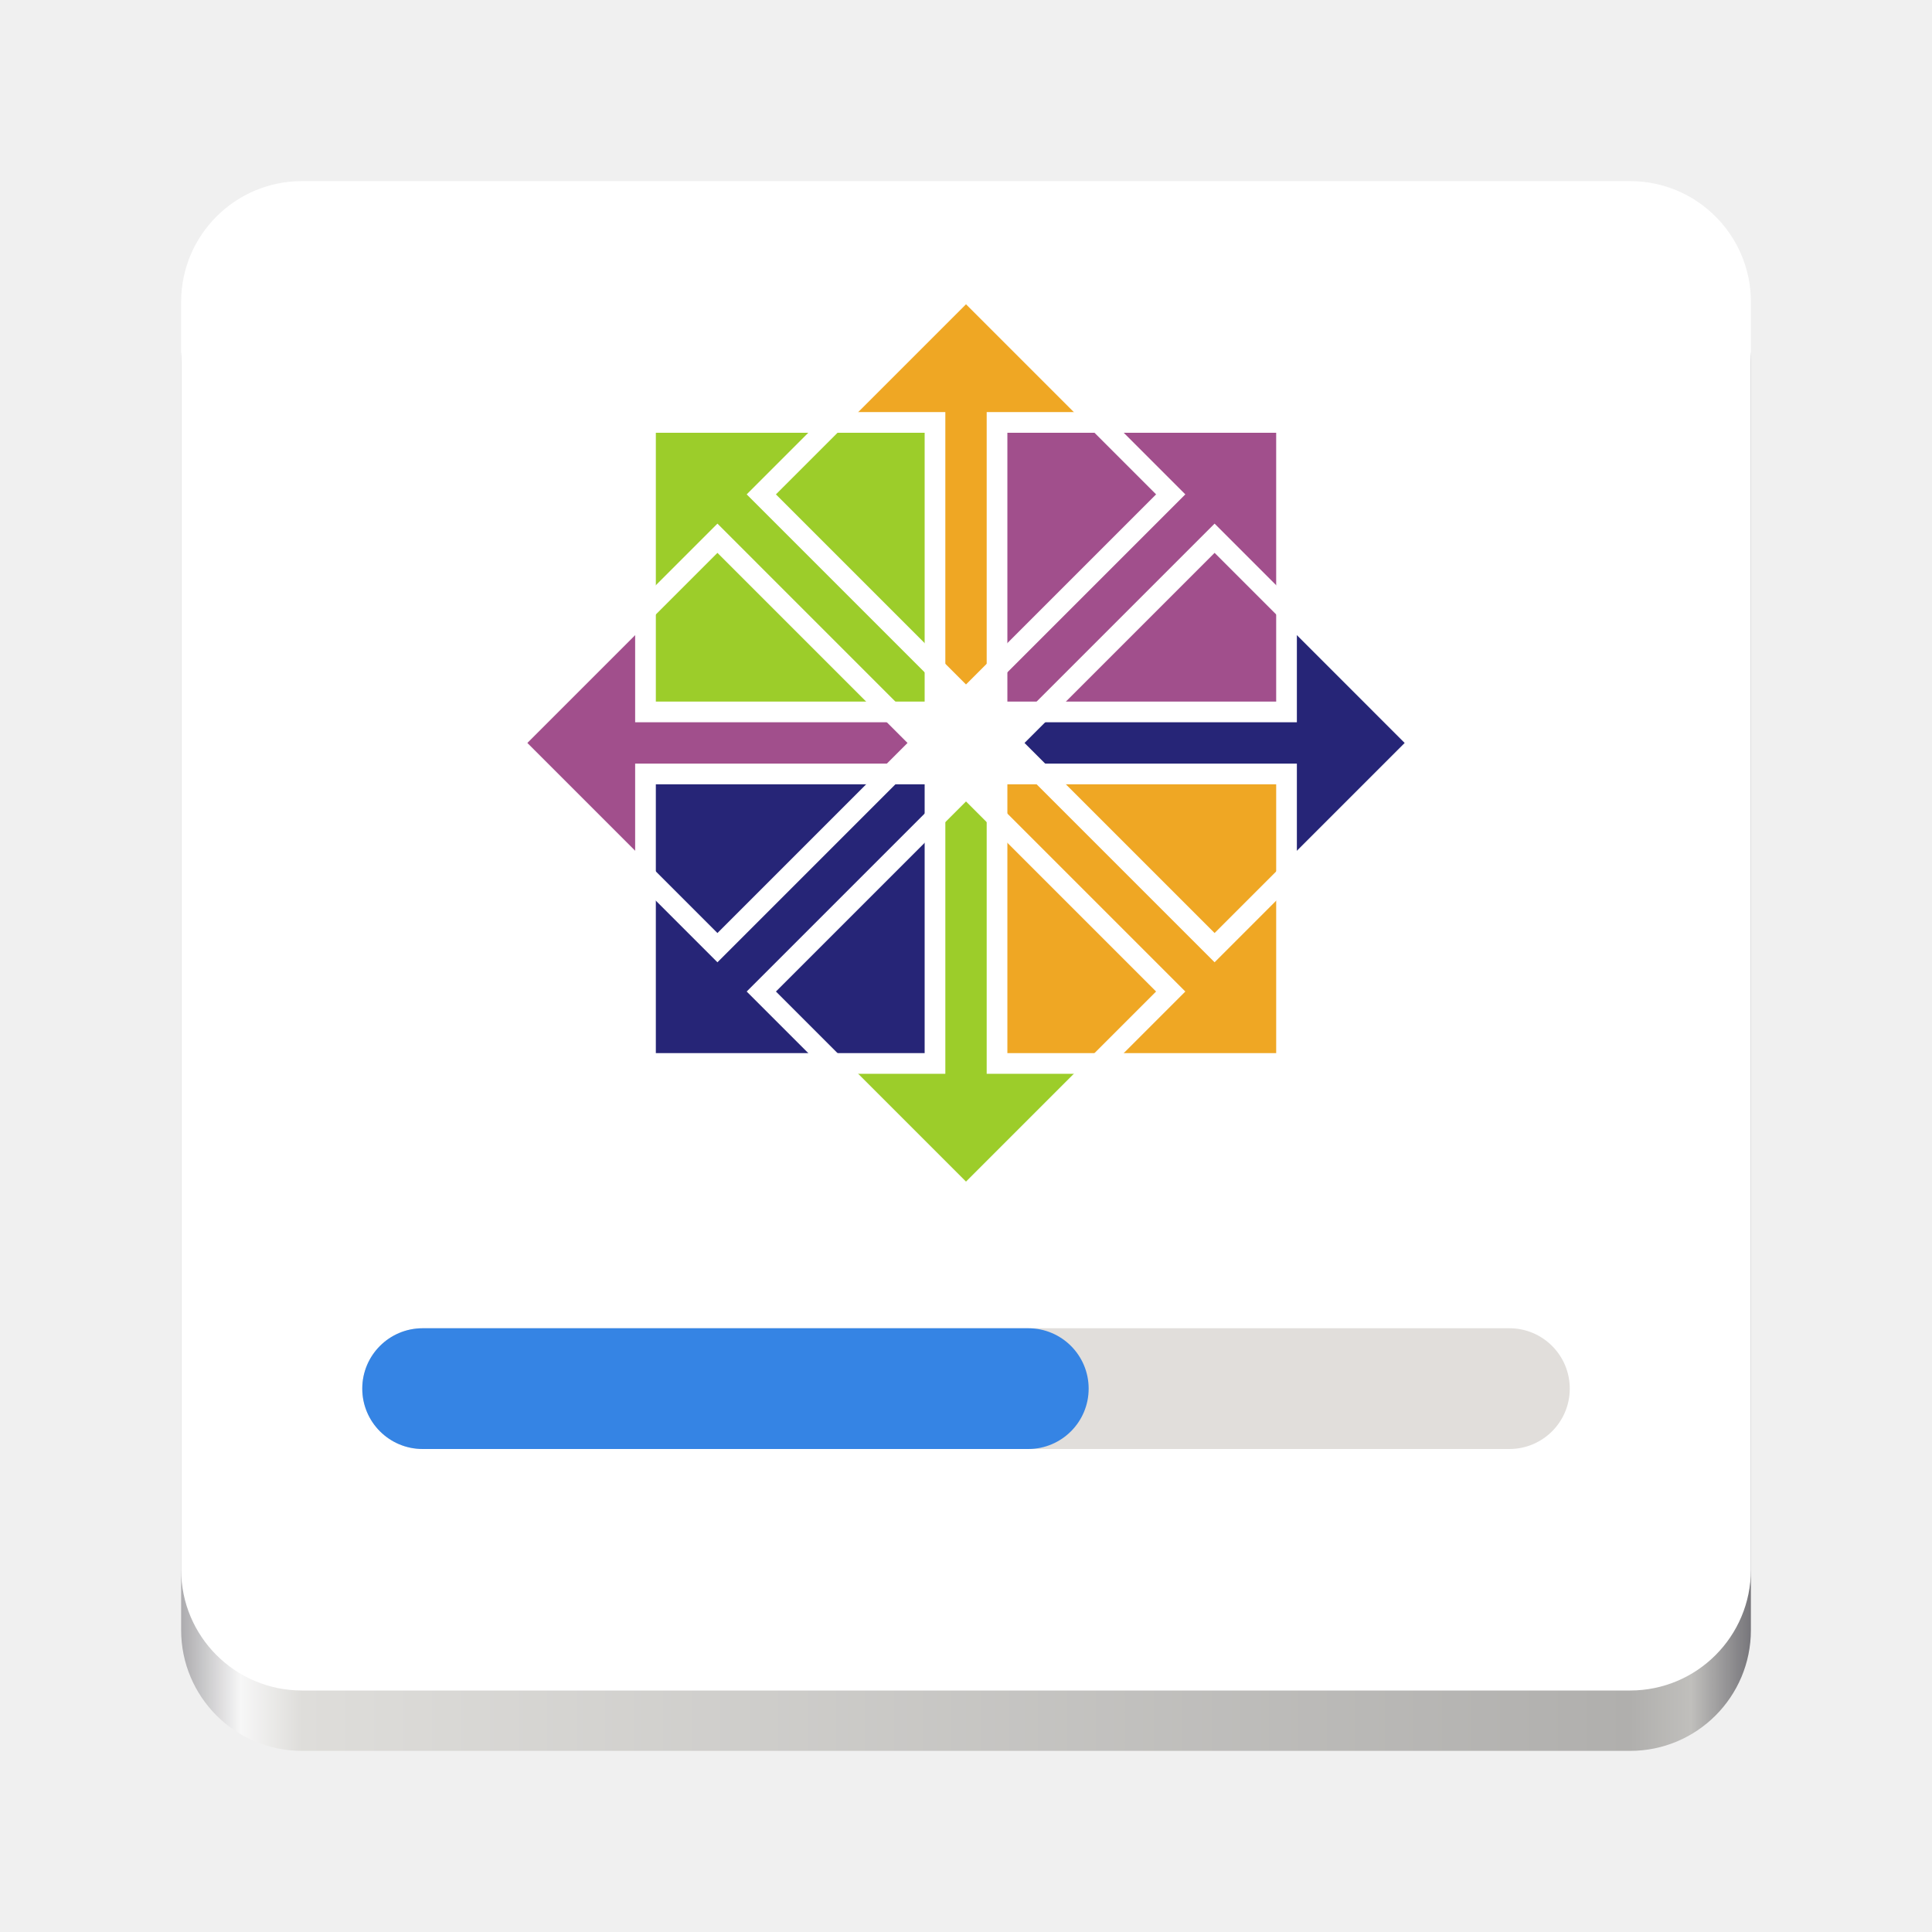
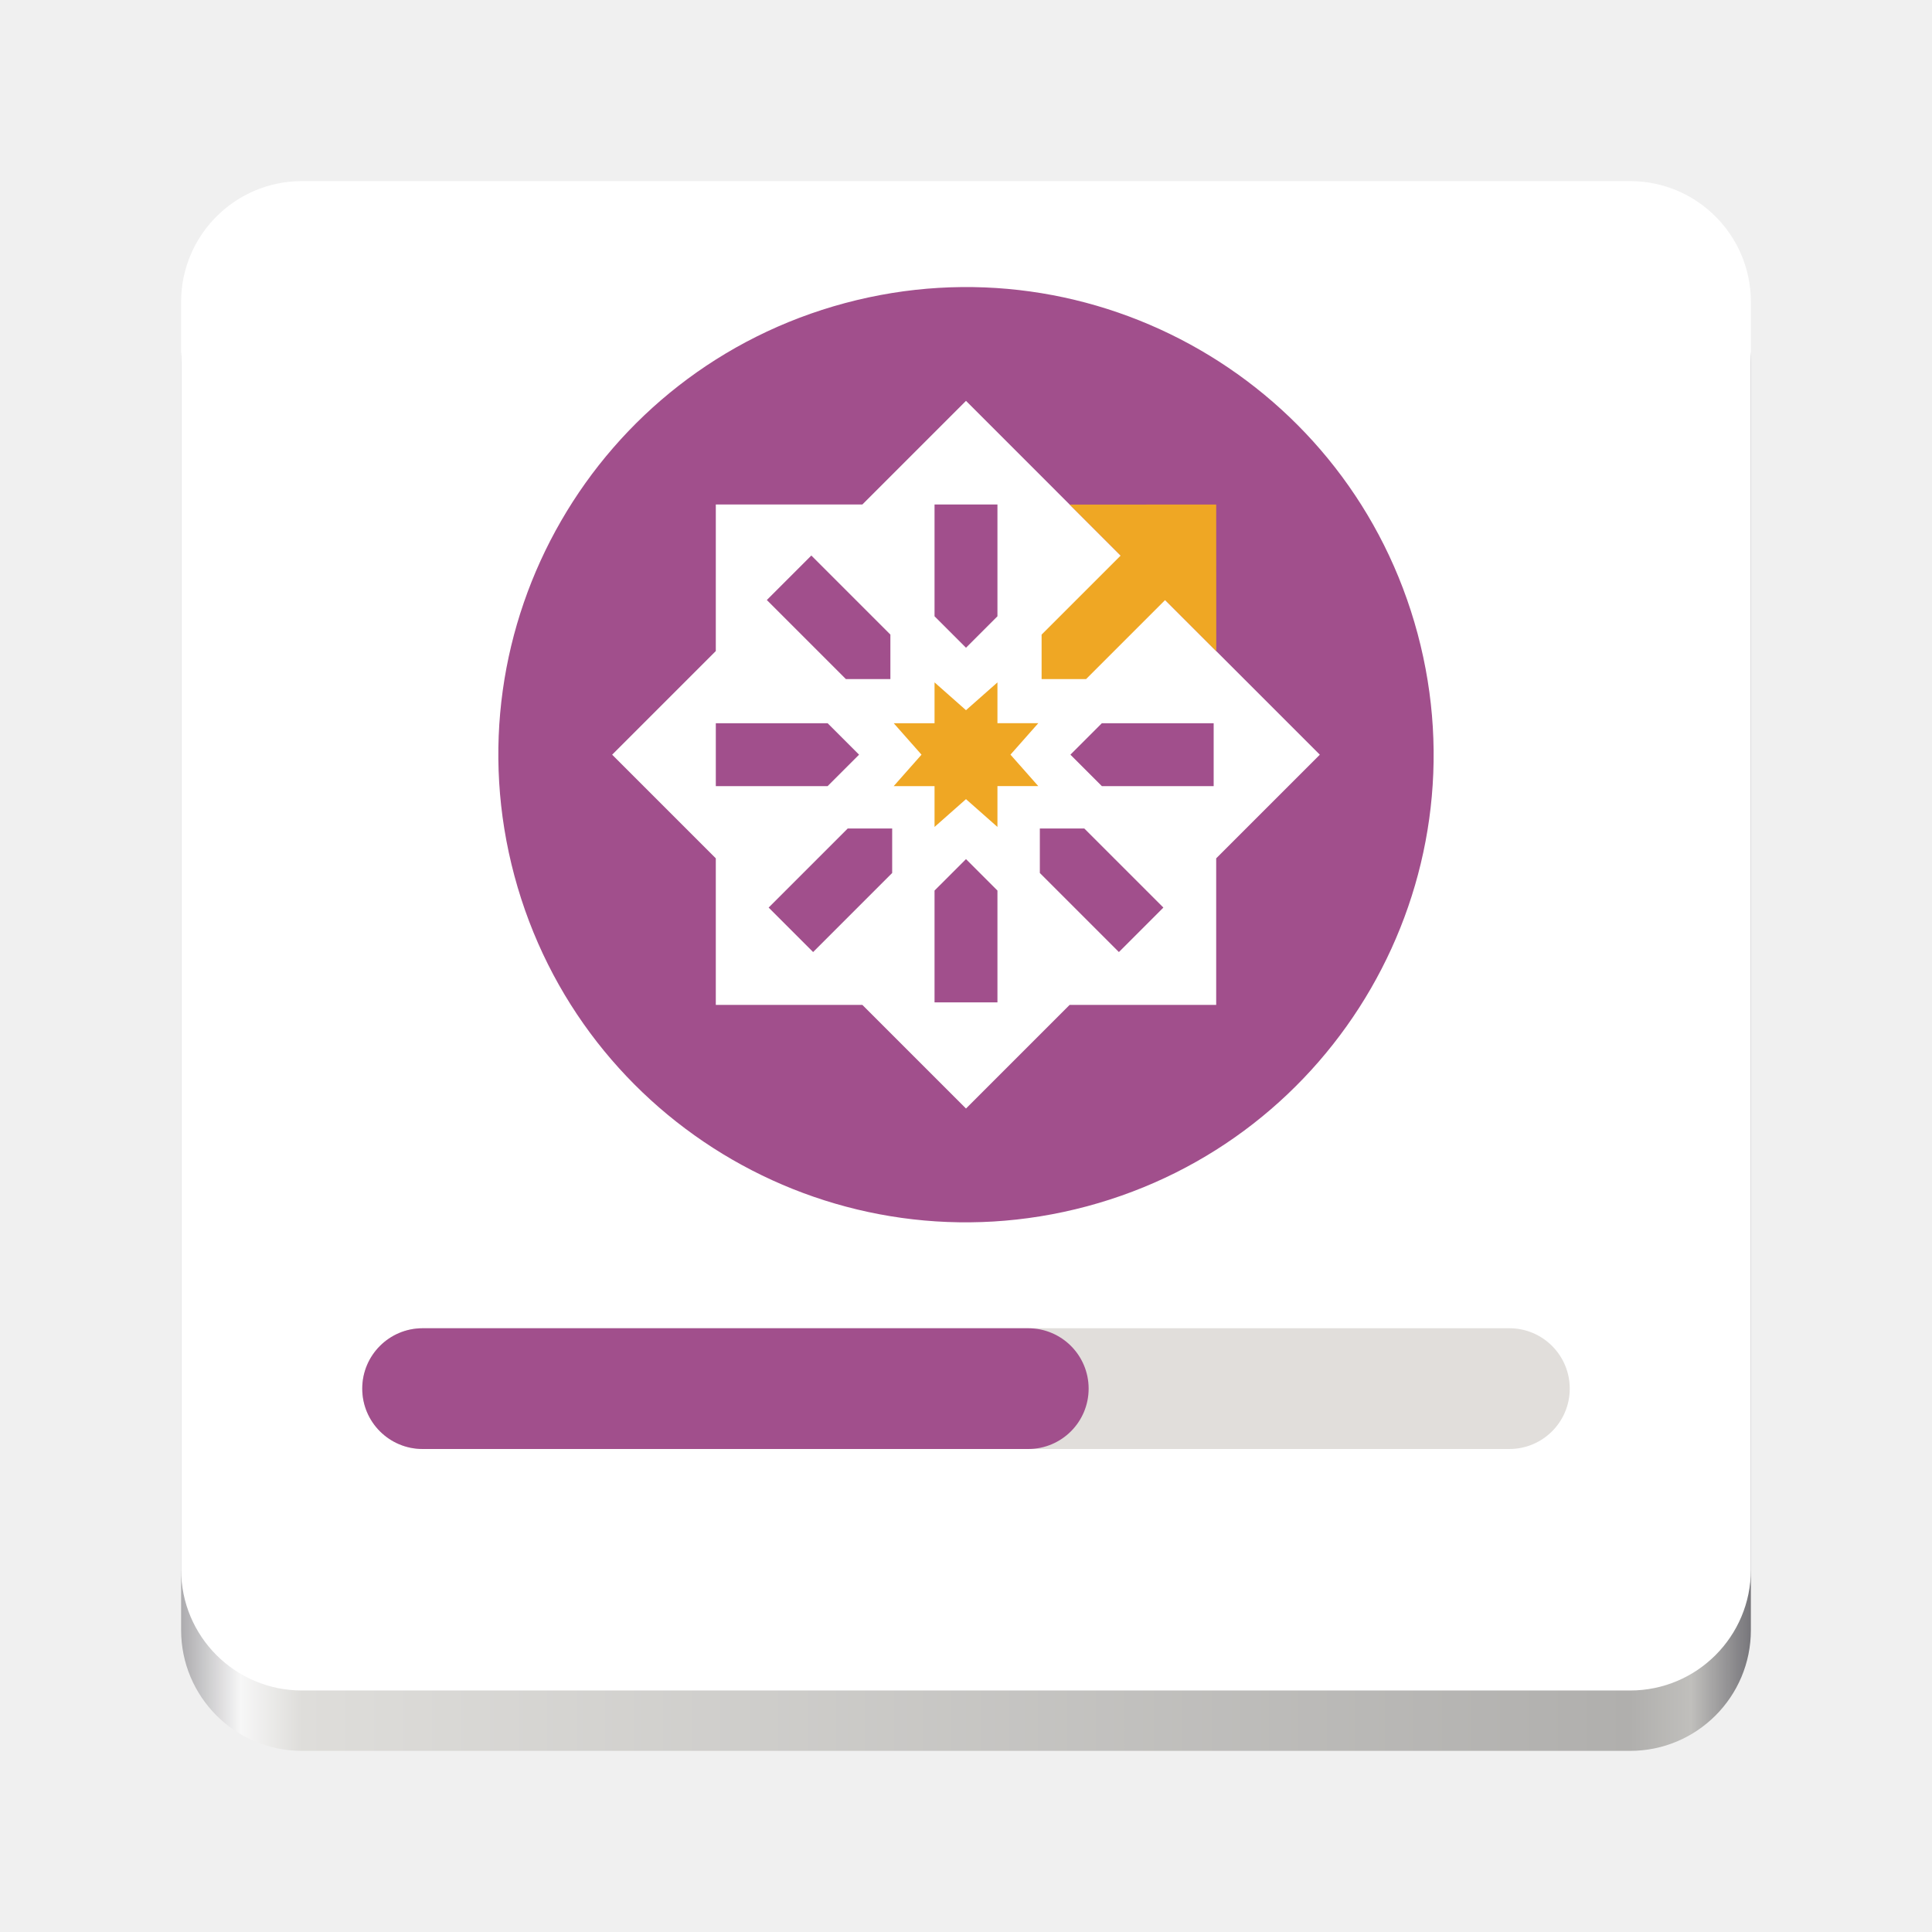
- <svg xmlns="http://www.w3.org/2000/svg" xmlns:xlink="http://www.w3.org/1999/xlink" width="84.667mm" height="84.667mm" viewBox="0 0 84.667 84.667" version="1.1" id="svg11658">
-   <defs id="defs11655">
-     <linearGradient xlink:href="#a" id="linearGradient13895" gradientUnits="userSpaceOnUse" gradientTransform="matrix(0.23214,0,0,0.32895,-8.567,435.827)" x1="88.596" y1="-449.394" x2="536.596" y2="-449.394" />
+ <svg xmlns="http://www.w3.org/2000/svg" xmlns:xlink="http://www.w3.org/1999/xlink" width="132.292mm" height="132.292mm" viewBox="0 0 132.292 132.292" version="1.1" id="svg3723">
+   <defs id="defs3720">
+     <linearGradient xlink:href="#a" id="b" gradientUnits="userSpaceOnUse" gradientTransform="matrix(0.23214,0,0,0.32895,-8.567,435.827)" x1="88.596" y1="-449.394" x2="536.596" y2="-449.394" />
    <linearGradient id="a">
      <stop offset="0" stop-color="#acabae" id="stop3" />
      <stop offset=".038" stop-color="#f7f7f7" id="stop5" />
      <stop offset=".077" stop-color="#deddda" id="stop7" />
      <stop offset=".923" stop-color="#b0afad" id="stop9" />
      <stop offset=".962" stop-color="#c0bfbc" id="stop11" />
      <stop offset="1" stop-color="#77767b" id="stop13" />
    </linearGradient>
  </defs>
-   <g id="layer1" transform="translate(-31.49329,-26.73039)">
-     <g id="v1_anaconda" transform="matrix(2.5,0,0,2.5,-1642.8,-2291.905)">
-       <rect style="opacity:0;fill:#0000ff;fill-rule:evenodd;stroke-width:0.265" id="rect13841" width="33.867" height="33.867" x="669.717" y="927.454" />
-       <g id="g13889" transform="translate(-349.0943,-300.7341)">
-         <g transform="matrix(0.2645833,0,0,0.2645833,1018.812,1182.68)" id="g13853">
-           <rect ry="8" rx="8" y="188" x="12" height="100" width="104" style="fill:url(#linearGradient13895);marker:none" fill="url(#b)" id="rect13843" />
-           <rect style="marker:none" width="104" height="100" x="12" y="184" rx="8" ry="8" fill="#ffffff" id="rect13845" />
-           <g transform="translate(-104,-365.5)" color="#000000" id="g13851">
-             <rect ry="4" rx="4" y="625.5" x="128" height="8" width="80" style="marker:none" overflow="visible" fill="#e1dedb" id="rect13847" />
-             <rect ry="4" rx="4" y="625.5" x="128" height="8" width="48.125" style="marker:none" overflow="visible" fill="#3584e4" id="rect13849" />
-           </g>
-         </g>
-         <g id="centos-classic-symbol-white-3" transform="matrix(0.1781604,0,0,0.1781604,1028.015,1340.764)">
-           <path d="m 36.136,-562.142 3.331,3.311 -3.331,3.311 H 12.694 v 11.033 l -14.296,-14.344 14.296,-14.102 v 10.791 z" id="path10664-0" style="display:inline;overflow:visible;visibility:visible;fill:#a14f8c;fill-opacity:1;fill-rule:evenodd;stroke:none;stroke-width:17.791;marker:none" />
-           <path d="m 46.752,-566.033 -3.311,3.331 -3.311,-3.331 v -23.443 H 29.097 l 14.344,-14.297 14.102,14.297 H 46.752 Z" id="path10666-7" style="display:inline;overflow:visible;visibility:visible;fill:#efa724;fill-opacity:1;fill-rule:evenodd;stroke:none;stroke-width:17.791;marker:none" />
-           <path d="m 50.643,-555.417 -3.331,-3.311 3.331,-3.311 h 23.443 v -11.033 l 14.296,14.344 -14.296,14.102 v -10.791 z" id="path10668-8" style="display:inline;overflow:visible;visibility:visible;fill:#262577;fill-opacity:1;fill-rule:evenodd;stroke:none;stroke-width:17.791;marker:none" />
-           <path d="m 40.027,-551.526 3.311,-3.331 3.311,3.331 v 23.443 h 11.033 l -14.344,14.297 -14.102,-14.297 h 10.791 z" id="path10670-6" style="display:inline;overflow:visible;visibility:visible;fill:#9ccd2a;fill-opacity:1;fill-rule:evenodd;stroke:none;stroke-width:17.791;marker:none" />
-           <path d="m 11.853,-590.316 h 28.484 v 28.484 H 11.853 Z" id="path10672-8" style="fill:#9ccd2a;fill-opacity:1;stroke:#ffffff;stroke-width:2.035;stroke-linecap:butt;stroke-linejoin:miter;stroke-miterlimit:4;stroke-dashoffset:0;stroke-opacity:1" />
-           <path d="m 46.441,-590.316 h 28.484 v 28.484 H 46.441 Z" id="path10674-8" style="fill:#a14f8c;fill-opacity:1;stroke:#ffffff;stroke-width:2.035;stroke-linecap:butt;stroke-linejoin:miter;stroke-miterlimit:4;stroke-dashoffset:0;stroke-opacity:1" />
-           <path d="m 46.441,-555.728 h 28.484 v 28.484 H 46.441 Z" id="path10676-4" style="fill:#efa724;fill-opacity:1;stroke:#ffffff;stroke-width:2.035;stroke-linecap:butt;stroke-linejoin:miter;stroke-miterlimit:4;stroke-dashoffset:0;stroke-opacity:1" />
-           <path d="m 11.853,-555.728 h 28.484 v 28.484 H 11.853 Z" id="path10678-3" style="fill:#262577;fill-opacity:1;stroke:#ffffff;stroke-width:2.035;stroke-linecap:butt;stroke-linejoin:miter;stroke-miterlimit:4;stroke-dashoffset:0;stroke-opacity:1" />
-           <path d="m -1.209,-558.779 20.141,-20.141 20.141,20.142 -20.141,20.141 z" id="path10680-1" style="fill:none;stroke:#ffffff;stroke-width:2.035;stroke-linecap:butt;stroke-linejoin:miter;stroke-miterlimit:4;stroke-dashoffset:0;stroke-opacity:1" />
-           <path d="m 23.248,-583.237 20.141,-20.142 20.141,20.142 -20.141,20.141 z" id="path10682-4" style="fill:none;stroke:#ffffff;stroke-width:2.034;stroke-linecap:butt;stroke-linejoin:miter;stroke-miterlimit:4;stroke-dasharray:none;stroke-dashoffset:0;stroke-opacity:1" />
-           <path d="m 47.706,-558.779 20.141,-20.142 20.141,20.142 -20.141,20.141 z" id="path10684-9" style="fill:none;stroke:#ffffff;stroke-width:2.035;stroke-linecap:butt;stroke-linejoin:miter;stroke-miterlimit:4;stroke-dashoffset:0;stroke-opacity:1" />
-           <path d="m 23.248,-534.322 20.141,-20.141 20.141,20.141 -20.141,20.141 z" id="path10686-2" style="fill:none;stroke:#ffffff;stroke-width:2.035;stroke-linecap:butt;stroke-linejoin:miter;stroke-miterlimit:4;stroke-dashoffset:0;stroke-opacity:1" />
-         </g>
-       </g>
+   <rect style="opacity:0;fill:#0000ff;fill-rule:evenodd;stroke-width:1.034" id="rect2749" width="132.292" height="132.292" x="-4.4077759e-05" y="3.1300744e-05" />
+   <g transform="matrix(1.033529,0,0,1.033529,6.8873401e-6,-177.7669)" id="g36">
+     <rect ry="8" rx="8" y="188" x="12" height="100" width="104" style="fill:url(#b);marker:none" fill="url(#b)" id="rect18" />
+     <rect style="marker:none" width="104" height="100" x="12" y="184" rx="8" ry="8" fill="#ffffff" id="rect20" />
+     <g transform="translate(-104,-365.5)" color="#000000" id="g26">
+       <rect ry="4" rx="4" y="625.5" x="128" height="8" width="80" style="marker:none" overflow="visible" fill="#e1dedb" id="rect22" />
+       <rect ry="4" rx="4" y="625.5" x="128" height="8" width="48.125" style="marker:none;fill:#a14f8c;fill-opacity:1" overflow="visible" fill="#3584e4" id="rect24" />
+     </g>
+   </g>
+   <g id="g902" transform="matrix(1.592525,0,0,1.592491,-551.9505,421.9641)">
+     <ellipse style="fill:#a14f8c;fill-opacity:1;stroke:none;stroke-width:1.323;stroke-linecap:round;stroke-miterlimit:4;stroke-dasharray:none;stroke-opacity:1;paint-order:fill markers stroke;stop-color:#000000" id="ellipse894" cx="435.079" cy="-124.144" rx="20.103" ry="20.103" transform="rotate(-15)" />
+     <g id="g907" transform="matrix(1.15,0,0,1.15,-53.77228,39.32457)">
+       <path id="path896" style="fill:#ffffff;fill-opacity:1;stroke-width:7.937;stroke-linecap:round;paint-order:fill markers stroke;stop-color:#000000" d="m 384.257,-249.617 -3.875,3.875 -5.479,-4.5e-4 -4.5e-4,5.48 -3.875,3.875 3.875,3.875 2e-4,5.48 5.479,-2e-4 3.875,3.875 3.875,-3.875 5.48,-2.5e-4 -2.5e-4,-5.479 3.875,-3.875 -3.875,-3.875 -5.479,-5.479 z m 1.176,3.875 v 4.18 l -1.176,1.176 -1.176,-1.176 v -4.18 z m -6.959,1.908 2.956,2.956 4.4e-4,1.663 -1.664,4.5e-4 -2.956,-2.956 z m -3.571,6.27 h 4.18 l 1.176,1.176 -1.176,1.176 h -4.18 z m 14.434,0 h 4.18 v 2.352 h -4.18 l -1.176,-1.176 z m -9.503,3.937 1.663,1e-5 v 1.663 l -2.956,2.956 -1.663,-1.663 z m 7.184,-2.3e-4 1.663,2.4e-4 2.956,2.956 -1.663,1.663 -2.956,-2.956 z m -2.761,1.144 1.176,1.176 v 4.18 h -2.352 v -4.18 z" />
+       <path id="path898" style="fill:#efa724;fill-opacity:1;stroke-width:8.592;stroke-linecap:round;paint-order:fill markers stroke;stop-color:#000000" d="m 385.433,-239.09 -1.176,1.039 -1.176,-1.04 v 1.527 h -1.526 l 1.039,1.176 -1.04,1.176 h 1.527 v 1.526 l 1.176,-1.039 1.176,1.039 v -1.527 h 1.526 l -1.039,-1.176 1.04,-1.176 h -1.527 z" />
+       <path id="path900" style="fill:#efa724;fill-opacity:1;stroke-width:6.142;stroke-linecap:round;paint-order:fill markers stroke;stop-color:#000000" d="m 388.135,-245.738 1.905,1.905 -2.956,2.956 7e-5,1.663 1.663,5e-5 2.956,-2.956 1.912,1.912 -0.003,-5.483 z" />
    </g>
  </g>
</svg>
